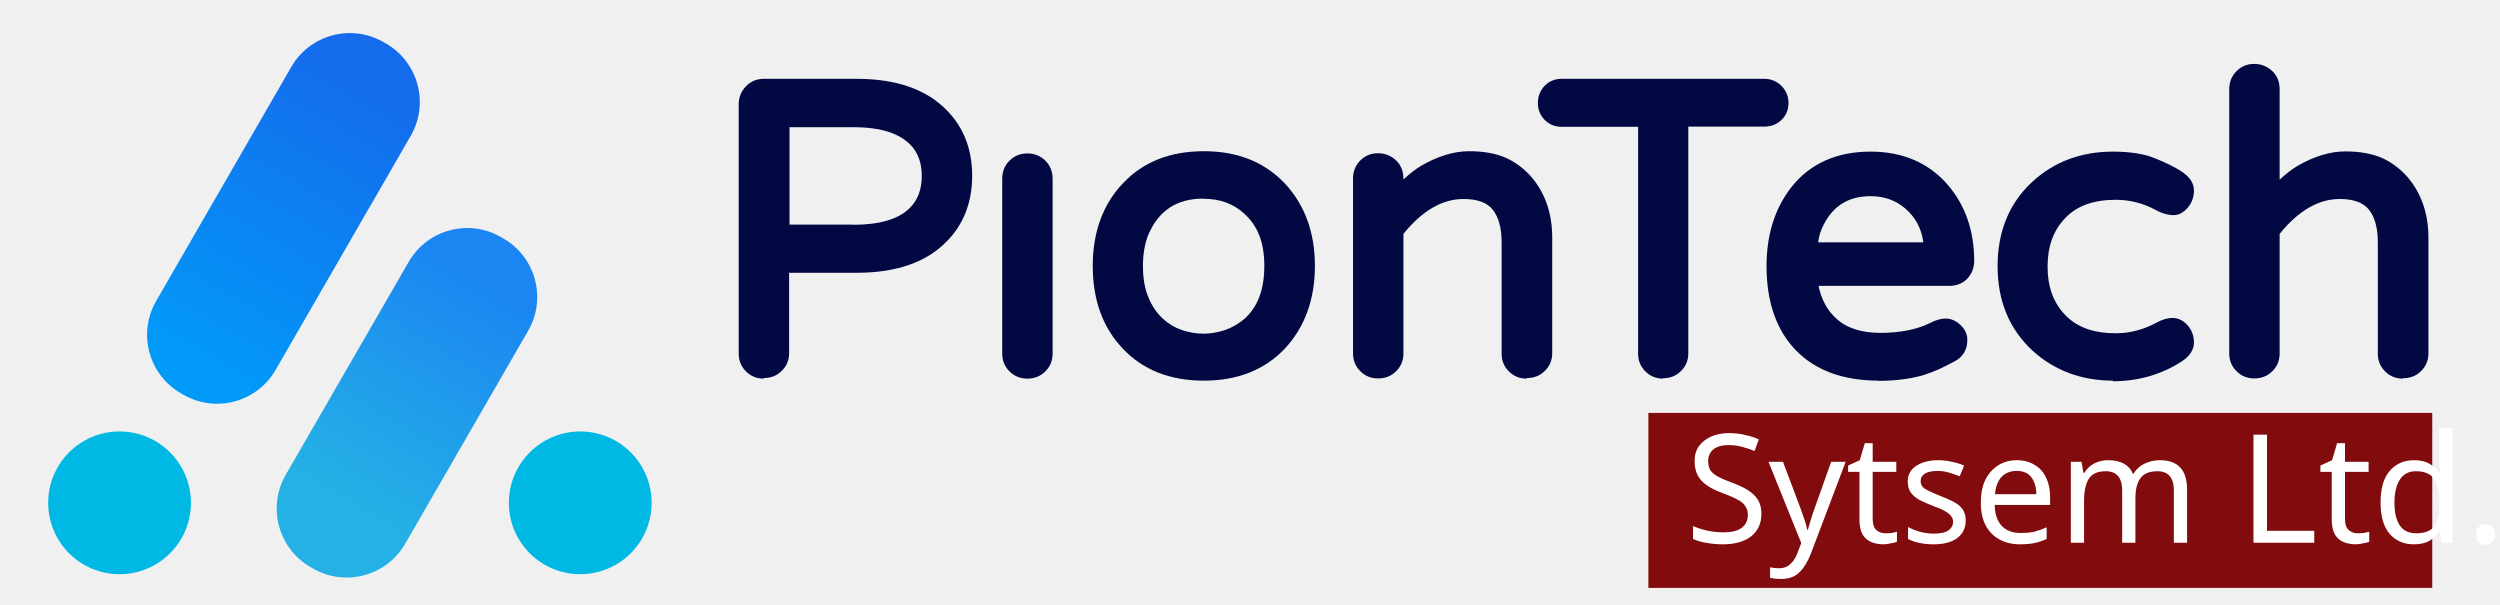
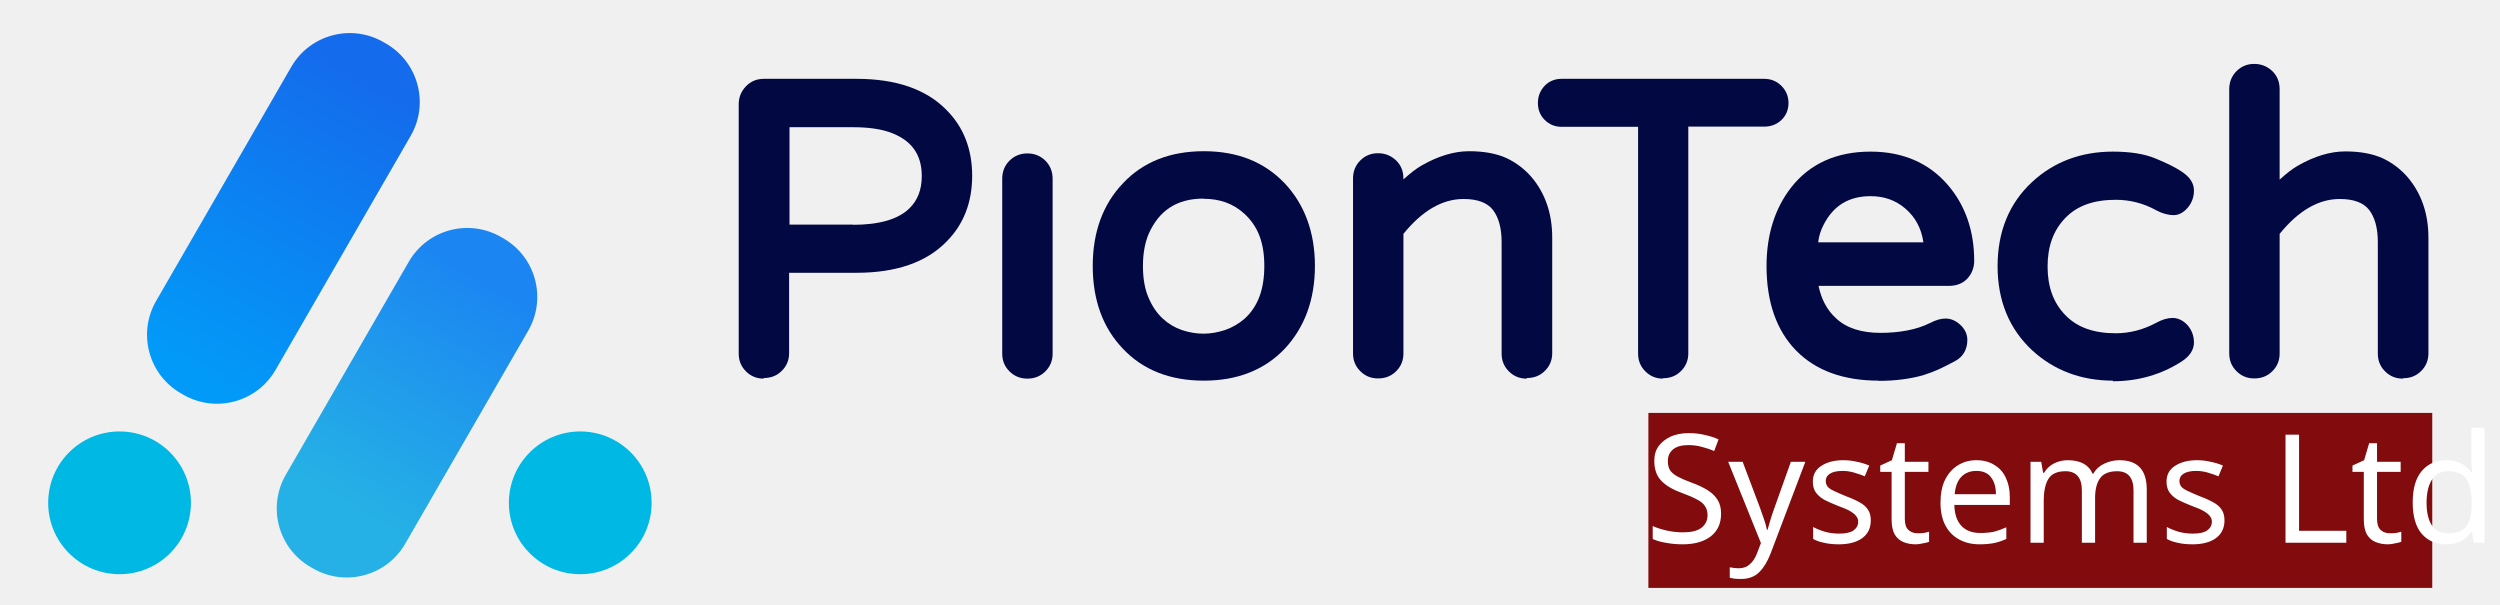
<svg xmlns="http://www.w3.org/2000/svg" id="Layer_1" version="1.1" viewBox="0 0 124 30">
  <defs>
    <style>
      .st0 {
        fill: url(#linear-gradient2);
      }

      .st1 {
        fill: #820b0d;
      }

-       .st2 {
+       .st2, .st3 {
+         isolation: isolate;
+       }
+ 
+       .st4 {
        fill: #00b8e4;
      }

-       .st3 {
+       .st5 {
        fill: url(#linear-gradient1);
      }

-       .st3, .st4 {
+       .st5, .st6 {
        fill-rule: evenodd;
      }

-       .st5 {
+       .st7 {
        fill: #020842;
      }

-       .st6 {
+       .st8 {
        fill: url(#linear-gradient3);
      }

-       .st7 {
+       .st3 {
        fill: #fff;
        font-family: MyriadPro-Regular, 'Myriad Pro';
        font-size: 7.5px;
      }

-       .st8 {
+       .st9 {
        fill: url(#linear-gradient);
      }

-       .st4 {
+       .st6 {
        fill: #0044eb;
      }
    </style>
-     <linearGradient id="linear-gradient" x1="47.99" y1="242.87" x2="47.99" y2="227.6" gradientTransform="translate(0 32) scale(1 -1)" gradientUnits="userSpaceOnUse">
+     <linearGradient id="linear-gradient" x1="47.99" y1="837.13" x2="47.99" y2="852.4" gradientTransform="translate(0 -1048)" gradientUnits="userSpaceOnUse">
      <stop offset="0" stop-color="#2684ff" />
      <stop offset=".82" stop-color="#0044eb" />
    </linearGradient>
-     <linearGradient id="linear-gradient1" x1="43.86" y1="228.14" x2="47.95" y2="217.2" gradientTransform="translate(0 32) scale(1 -1)" gradientUnits="userSpaceOnUse">
+     <linearGradient id="linear-gradient1" x1="43.86" y1="851.86" x2="47.95" y2="862.8" gradientTransform="translate(0 -1048)" gradientUnits="userSpaceOnUse">
      <stop offset="0" stop-color="#2684ff" />
      <stop offset=".62" stop-color="#0248f3" stop-opacity=".69" />
    </linearGradient>
-     <linearGradient id="linear-gradient2" x1="9.64" y1="18.42" x2="18" y2="4.11" gradientTransform="translate(-3.54 8.48) rotate(-30)" gradientUnits="userSpaceOnUse">
+     <linearGradient id="linear-gradient2" x1="9.64" y1="13.58" x2="18" y2="27.89" gradientTransform="translate(-11.3 9.23) rotate(60) scale(1 -1)" gradientUnits="userSpaceOnUse">
      <stop offset="0" stop-color="#029af8" />
      <stop offset="1" stop-color="#146cec" />
    </linearGradient>
-     <linearGradient id="linear-gradient3" x1="17.21" y1="24.95" x2="23.83" y2="13.9" gradientTransform="translate(-7.28 12.77) rotate(-30)" gradientUnits="userSpaceOnUse">
+     <linearGradient id="linear-gradient3" x1="17.21" y1="7.05" x2="23.83" y2="18.1" gradientTransform="translate(-.32 8.51) rotate(60) scale(1 -1)" gradientUnits="userSpaceOnUse">
      <stop offset="0" stop-color="#25b1e5" />
      <stop offset="1" stop-color="#1b86f2" />
    </linearGradient>
  </defs>
-   <path class="st5" d="M70.2-187.46v-20.69h4.17v20.69h-4.17ZM88.78-191.47l1.18,3.11c-1.26.84-2.74,1.26-4.51,1.26-3.5,0-5.32-2.07-5.32-6.02v-6.3h-2.49v-3.3h2.52v-5.4h3.92v5.4h5.04v3.3h-5.04v6.05c0,1.79.73,2.69,2.16,2.69.76,0,1.62-.25,2.55-.78ZM97.04-187.46h-4.14v-20.69h13.8v3.92h-9.66v4.65h8.48v3.89h-8.48s0,8.23,0,8.23ZM113.77-208.74v21.28h-3.95v-21.28h3.95ZM117.06-195.11c0-2.24.75-4.14,2.3-5.68,1.54-1.57,3.5-2.35,5.88-2.35s4.34.78,5.88,2.35c1.54,1.54,2.3,3.44,2.3,5.68s-.76,4.17-2.3,5.71-3.5,2.32-5.88,2.32-4.34-.78-5.88-2.32-2.3-3.44-2.3-5.71h0ZM122.21-192c.81.84,1.82,1.26,3.03,1.26s2.18-.42,3-1.26c.81-.87,1.23-1.9,1.23-3.11s-.42-2.24-1.23-3.08c-.81-.84-1.79-1.26-3-1.26s-2.21.42-3.03,1.26c-.81.84-1.2,1.88-1.2,3.08s.39,2.24,1.2,3.11h0ZM143.37-187.49h-3.44l-5.21-15.23h4.14l3.05,10,3.44-10h2.77l3.56,10,2.97-10h4.14l-5.15,15.23h-3.44l-3.44-9.55s-3.39,9.55-3.39,9.55Z" />
-   <path class="st8" d="M47.91-198.46c4.11.05,7.48-3.24,7.52-7.35s-3.24-7.48-7.35-7.52c-.06,0-.12,0-.17,0-4.11.05-7.4,3.42-7.35,7.52.05,4.04,3.31,7.3,7.35,7.35Z" />
-   <path class="st3" d="M47.31-183.77c-4.54-3.09-8.31-7.31-11-12.29-.1-.2-.13-.44-.06-.65.06-.21.21-.39.4-.5l5.26-2.76c.37-.19.81-.05,1.02.33,2.66,4.76,6.59,8.57,11.29,10.92-1.72,1.85-3.64,3.51-5.72,4.94-.36.24-.83.24-1.18,0h0Z" />
-   <path class="st4" d="M48.5-183.77c4.54-3.09,8.31-7.31,11-12.29.1-.2.13-.44.06-.65-.06-.21-.2-.39-.4-.5l-5.26-2.76c-.37-.19-.81-.05-1.01.33-2.66,4.76-6.59,8.57-11.29,10.92,1.72,1.86,3.64,3.51,5.72,4.94.36.24.82.24,1.18,0Z" />
+   <path class="st7" d="M70.2-187.46v-20.69h4.17v20.69h-4.17ZM88.78-191.47l1.18,3.11c-1.26.84-2.74,1.26-4.51,1.26-3.5,0-5.32-2.07-5.32-6.02v-6.3h-2.49v-3.3h2.52v-5.4h3.92v5.4h5.04v3.3h-5.04v6.05c0,1.79.73,2.69,2.16,2.69.76,0,1.62-.25,2.55-.78h-.01ZM97.04-187.46h-4.14v-20.69h13.8v3.92h-9.66v4.65h8.48v3.89h-8.48v8.23h0ZM113.77-208.74v21.28h-3.95v-21.28h3.95ZM117.06-195.11c0-2.24.75-4.14,2.3-5.68,1.54-1.57,3.5-2.35,5.88-2.35s4.34.78,5.88,2.35c1.54,1.54,2.3,3.44,2.3,5.68s-.76,4.17-2.3,5.71-3.5,2.32-5.88,2.32-4.34-.78-5.88-2.32-2.3-3.44-2.3-5.71h0ZM122.21-192c.81.84,1.82,1.26,3.03,1.26s2.18-.42,3-1.26c.81-.87,1.23-1.9,1.23-3.11s-.42-2.24-1.23-3.08-1.79-1.26-3-1.26-2.21.42-3.03,1.26c-.81.84-1.2,1.88-1.2,3.08s.39,2.24,1.2,3.11h0ZM143.37-187.49h-3.44l-5.21-15.23h4.14l3.05,10,3.44-10h2.77l3.56,10,2.97-10h4.14l-5.15,15.23h-3.44l-3.44-9.55-3.39,9.55Z" />
+   <path class="st9" d="M47.91-198.46c4.11.05,7.48-3.24,7.52-7.35s-3.24-7.48-7.35-7.52h-.17c-4.11.05-7.4,3.42-7.35,7.52.05,4.04,3.31,7.3,7.35,7.35Z" />
+   <path class="st5" d="M47.31-183.77c-4.54-3.09-8.31-7.31-11-12.29-.1-.2-.13-.44-.06-.65.06-.21.21-.39.4-.5l5.26-2.76c.37-.19.81-.05,1.02.33,2.66,4.76,6.59,8.57,11.29,10.92-1.72,1.85-3.64,3.51-5.72,4.94-.36.24-.83.24-1.18,0h-.01Z" />
+   <path class="st6" d="M48.5-183.77c4.54-3.09,8.31-7.31,11-12.29.1-.2.13-.44.06-.65-.06-.21-.2-.39-.4-.5l-5.26-2.76c-.37-.19-.81-.05-1.01.33-2.66,4.76-6.59,8.57-11.29,10.92,1.72,1.86,3.64,3.51,5.72,4.94.36.24.82.24,1.18,0h0Z" />
  <rect class="st1" x="81.76" y="20.48" width="38.88" height="8.68" />
-   <rect class="st0" x="10.64" y=".78" width="6.84" height="20.11" rx="3.35" ry="3.35" transform="translate(7.3 -5.58) rotate(30)" />
-   <rect class="st6" x="16.77" y="10.53" width="6.84" height="18.9" rx="3.35" ry="3.35" transform="translate(12.69 -7.42) rotate(30)" />
-   <circle class="st2" cx="28.78" cy="24.94" r="3.54" />
-   <circle class="st2" cx="5.93" cy="24.94" r="3.54" />
+   <rect class="st0" x="4" y="7.41" width="20.11" height="6.84" rx="3.35" ry="3.35" transform="translate(-2.35 17.59) rotate(-60)" />
+   <rect class="st8" x="10.74" y="16.56" width="18.9" height="6.84" rx="3.35" ry="3.35" transform="translate(-7.21 27.47) rotate(-60)" />
+   <circle class="st4" cx="28.78" cy="24.94" r="3.54" />
+   <circle class="st4" cx="5.93" cy="24.94" r="3.54" />
  <g>
-     <path class="st5" d="M37.88,18.78c-.35,0-.64-.12-.88-.36-.24-.24-.36-.53-.36-.88V5.17c0-.34.12-.64.36-.89.24-.25.54-.37.88-.37h4.61c1.96,0,3.46.52,4.46,1.55.84.84,1.27,1.94,1.27,3.26s-.43,2.42-1.27,3.26c-1,1.03-2.5,1.55-4.46,1.55h-3.35v3.99c0,.35-.13.65-.37.88-.24.24-.54.35-.89.35ZM42.31,11.15c1.29,0,2.23-.27,2.78-.8.42-.4.63-.93.63-1.62,0-1.1-.54-1.82-1.65-2.19-.45-.15-1.04-.23-1.75-.23h-3.16v4.83h3.16Z" />
-     <path class="st5" d="M42.49,4.24c1.87,0,3.28.48,4.22,1.45.78.78,1.17,1.79,1.17,3.03s-.39,2.25-1.17,3.03c-.94.97-2.35,1.45-4.22,1.45h-3.68v4.32c0,.26-.09.47-.27.65s-.4.26-.66.26-.47-.09-.65-.26c-.18-.17-.26-.39-.26-.65V5.17c0-.26.09-.47.26-.66.17-.18.39-.27.65-.27h4.61ZM42.31,11.48c1.39,0,2.39-.3,3.01-.89.48-.46.73-1.08.73-1.86,0-1.25-.63-2.09-1.88-2.51-.48-.16-1.1-.24-1.86-.24h-3.5v5.5h3.5Z" />
-     <path class="st5" d="M50.96,18.78c-.35,0-.65-.12-.89-.36-.24-.24-.36-.53-.36-.88v-8.67c0-.36.12-.66.36-.9.24-.24.54-.36.89-.36s.65.12.89.36c.24.24.36.54.36.9v8.67c0,.35-.12.64-.36.88-.24.24-.54.36-.89.36Z" />
-     <path class="st5" d="M50.31,8.2c.17-.17.39-.26.66-.26s.48.09.66.26c.17.18.26.4.26.67v8.67c0,.26-.09.47-.26.65-.18.17-.39.26-.66.26s-.48-.09-.66-.26c-.18-.17-.26-.39-.26-.65v-8.67c0-.27.09-.49.26-.67Z" />
-     <path class="st5" d="M59.7,18.88c-1.66,0-3.01-.53-4-1.58-1-1.04-1.5-2.42-1.5-4.11s.51-3.07,1.51-4.11c.99-1.05,2.33-1.58,4-1.58s2.99.53,4,1.58c1,1.06,1.51,2.44,1.51,4.11s-.51,3.05-1.5,4.11c-1,1.05-2.35,1.58-4,1.58ZM59.7,9.85c-1.32,0-2.21.58-2.73,1.76-.18.43-.28.96-.28,1.58s.09,1.15.28,1.58c.18.43.42.77.7,1.03.28.26.6.45.95.57.36.12.72.18,1.07.18s.7-.06,1.07-.18c.35-.12.68-.31.97-.56.66-.6.98-1.45.98-2.62s-.32-1.97-.99-2.59c-.55-.5-1.21-.74-2.02-.74Z" />
-     <path class="st5" d="M59.7,7.84c1.56,0,2.82.49,3.76,1.47.94,1,1.41,2.29,1.41,3.88s-.47,2.88-1.41,3.88c-.94.98-2.2,1.47-3.76,1.47s-2.83-.49-3.76-1.47c-.94-.98-1.41-2.28-1.41-3.88s.47-2.9,1.41-3.88c.93-.98,2.18-1.47,3.76-1.47ZM57.45,16.03c.32.29.67.5,1.07.64.4.13.79.2,1.17.2s.77-.07,1.17-.2c.4-.13.76-.34,1.08-.63.73-.66,1.09-1.62,1.09-2.87s-.36-2.15-1.09-2.83c-.61-.55-1.35-.83-2.24-.83-1.45,0-2.46.65-3.03,1.96-.2.47-.3,1.04-.3,1.71s.1,1.24.3,1.71c.2.47.46.85.78,1.14Z" />
-     <path class="st5" d="M75.72,18.78c-.35,0-.64-.12-.88-.36-.24-.24-.36-.53-.36-.88v-5.54c0-.69-.15-1.23-.44-1.6-.28-.35-.76-.53-1.45-.53-1.05,0-2.05.58-2.98,1.73v5.94c0,.35-.13.65-.37.88-.24.24-.54.35-.89.35s-.64-.12-.88-.36c-.24-.24-.36-.53-.36-.88v-8.67c0-.36.12-.66.36-.9.24-.24.53-.36.88-.36s.64.12.89.35c.25.24.37.54.37.91v.04c.33-.3.62-.53.9-.69.82-.47,1.61-.71,2.36-.71s1.36.12,1.85.34c.49.23.9.55,1.24.94.68.8,1.03,1.81,1.03,3v5.74c0,.35-.13.65-.37.88-.24.24-.54.35-.89.35Z" />
-     <path class="st5" d="M72.59,9.54c-1.19,0-2.29.65-3.31,1.94v6.06c0,.26-.09.47-.27.65s-.4.26-.66.26-.47-.09-.65-.26c-.18-.17-.26-.39-.26-.65v-8.67c0-.27.09-.49.26-.67.17-.17.39-.26.65-.26s.47.09.66.26c.18.18.27.4.27.67v.83c.54-.57,1-.96,1.39-1.19.77-.44,1.5-.67,2.19-.67s1.26.1,1.71.31c.44.21.82.49,1.13.86.63.74.95,1.67.95,2.79v5.74c0,.26-.09.47-.27.65-.18.17-.4.26-.66.26s-.47-.09-.65-.26c-.18-.17-.26-.39-.26-.65v-5.54c0-.77-.17-1.37-.52-1.81-.34-.44-.91-.66-1.71-.66Z" />
-     <path class="st5" d="M82.49,18.78c-.35,0-.64-.12-.88-.36-.24-.24-.36-.53-.36-.88V6.29h-3.79c-.33,0-.61-.11-.84-.34s-.34-.51-.34-.84.11-.61.33-.85c.22-.23.51-.35.84-.35h10.06c.33,0,.62.12.85.35.23.23.35.52.35.85s-.12.62-.35.84c-.23.22-.52.33-.85.33h-3.77v11.25c0,.35-.13.65-.37.88-.24.24-.54.35-.89.35Z" />
-     <path class="st5" d="M88.14,4.5c.17.17.25.37.25.62s-.08.44-.25.61c-.17.16-.37.24-.62.24h-4.1v11.58c0,.26-.09.47-.27.65s-.4.26-.66.26-.47-.09-.65-.26c-.18-.17-.26-.39-.26-.65V5.96h-4.12c-.24,0-.44-.08-.61-.24s-.24-.36-.24-.61.08-.45.24-.62c.16-.17.36-.25.61-.25h10.06c.24,0,.45.08.62.25Z" />
-     <path class="st5" d="M93.18,18.88c-1.74,0-3.12-.5-4.09-1.49-.97-.99-1.47-2.4-1.47-4.19,0-1.55.41-2.86,1.22-3.9.92-1.18,2.25-1.78,3.94-1.78,1.6,0,2.89.56,3.83,1.65.87,1.01,1.31,2.28,1.31,3.77,0,.34-.12.64-.34.88-.23.24-.54.36-.92.36h-6.46c.14.67.42,1.2.87,1.61.51.48,1.25.72,2.2.72s1.81-.16,2.46-.49c.29-.15.54-.22.77-.22.26,0,.5.1.73.31.23.21.35.47.35.75,0,.47-.21.84-.61,1.05-.29.16-.56.29-.79.4-.24.11-.51.21-.79.3-.64.18-1.37.28-2.2.28ZM95.4,12.02c-.1-.7-.4-1.25-.9-1.68-.48-.41-1.05-.61-1.72-.61-1.07,0-1.84.46-2.33,1.42-.13.25-.23.54-.27.87h5.23Z" />
-     <path class="st5" d="M90.84,16.02c.58.54,1.39.81,2.42.81s1.91-.17,2.61-.53c.24-.12.45-.18.63-.18s.34.07.51.22c.16.15.24.32.24.51,0,.35-.14.6-.43.76-.29.15-.55.29-.78.39-.23.11-.48.2-.75.28-.61.17-1.31.26-2.1.26-1.66,0-2.94-.46-3.86-1.39-.92-.93-1.37-2.25-1.37-3.96,0-1.48.38-2.71,1.15-3.7.86-1.1,2.09-1.66,3.68-1.66s2.7.51,3.58,1.54c.82.96,1.23,2.14,1.23,3.56,0,.26-.08.47-.25.65-.17.18-.39.26-.68.26h-6.85c.11.92.45,1.64,1.03,2.18ZM92.78,9.4c-1.2,0-2.07.53-2.63,1.6-.2.38-.32.83-.34,1.35h5.96c-.05-.96-.4-1.71-1.05-2.26-.54-.46-1.19-.69-1.94-.69Z" />
-     <path class="st5" d="M104.8,18.88c-1.57,0-2.92-.51-4-1.5-1.14-1.06-1.72-2.46-1.72-4.18s.58-3.13,1.72-4.18c1.08-1,2.43-1.5,4-1.5.85,0,1.56.11,2.11.34.54.22.97.43,1.3.65.41.27.61.58.61.94,0,.32-.1.6-.3.84-.21.25-.45.38-.7.38-.28,0-.58-.08-.87-.24-.63-.35-1.31-.52-2-.52-1.1,0-1.92.29-2.51.9-.59.61-.88,1.4-.88,2.41s.29,1.8.88,2.41c.59.61,1.41.9,2.51.9.69,0,1.37-.18,2-.52.29-.16.56-.24.81-.24.2,0,.49.07.76.38.2.24.3.52.3.84,0,.36-.21.68-.61.94-1.01.65-2.16.98-3.41.98Z" />
-     <path class="st5" d="M104.96,16.83c.75,0,1.47-.19,2.16-.57.24-.13.46-.2.65-.2s.36.09.51.26c.15.18.22.38.22.63s-.15.46-.46.67c-.96.62-2.03.93-3.23.93-1.5,0-2.75-.47-3.78-1.41-1.08-1-1.62-2.31-1.62-3.94s.54-2.94,1.62-3.94c1.02-.94,2.28-1.41,3.78-1.41.81,0,1.47.1,1.99.31.52.21.93.41,1.24.62.31.2.46.42.46.67s-.07.45-.22.63c-.15.18-.3.26-.44.26-.23,0-.46-.07-.71-.2-.69-.38-1.41-.57-2.16-.57-1.19,0-2.1.33-2.75,1-.65.67-.97,1.55-.97,2.64s.32,1.97.97,2.64c.65.67,1.56,1,2.75,1Z" />
-     <path class="st5" d="M119.18,18.78c-.35,0-.64-.12-.88-.36-.24-.24-.36-.53-.36-.88v-5.54c0-.69-.15-1.23-.44-1.6-.28-.35-.76-.53-1.45-.53-1.05,0-2.05.58-2.98,1.73v5.94c0,.35-.13.65-.37.88-.24.24-.54.35-.89.35s-.64-.12-.88-.36c-.24-.24-.36-.53-.36-.88V4.43c0-.36.12-.66.36-.9.24-.24.53-.36.88-.36s.64.12.89.35c.25.24.37.54.37.91v4.48c.33-.3.62-.53.9-.69.82-.47,1.61-.71,2.36-.71s1.36.12,1.85.34c.49.23.9.55,1.24.94.68.8,1.03,1.81,1.03,3v5.74c0,.35-.13.65-.37.88-.24.24-.54.35-.89.35Z" />
-     <path class="st5" d="M116.05,9.54c-1.19,0-2.29.65-3.31,1.94v6.06c0,.26-.09.47-.27.65s-.4.26-.66.26-.47-.09-.65-.26c-.18-.17-.26-.39-.26-.65V4.43c0-.27.09-.49.26-.67.17-.17.39-.26.65-.26s.47.09.66.26c.18.18.27.4.27.67v5.27c.54-.57,1-.96,1.39-1.19.77-.44,1.5-.67,2.19-.67s1.26.1,1.71.31c.44.21.82.49,1.13.86.63.74.95,1.67.95,2.79v5.74c0,.26-.09.47-.27.65-.18.17-.4.26-.66.26s-.47-.09-.65-.26c-.18-.17-.26-.39-.26-.65v-5.54c0-.77-.17-1.37-.52-1.81-.34-.44-.91-.66-1.71-.66Z" />
+     <path class="st7" d="M37.88,18.78c-.35,0-.64-.12-.88-.36s-.36-.53-.36-.88V5.17c0-.34.12-.64.36-.89s.54-.37.88-.37h4.61c1.96,0,3.46.52,4.46,1.55.84.84,1.27,1.94,1.27,3.26s-.43,2.42-1.27,3.26c-1,1.03-2.5,1.55-4.46,1.55h-3.35v3.99c0,.35-.13.65-.37.88-.24.24-.54.35-.89.35v.03ZM42.31,11.15c1.29,0,2.23-.27,2.78-.8.42-.4.63-.93.63-1.62,0-1.1-.54-1.82-1.65-2.19-.45-.15-1.04-.23-1.75-.23h-3.16v4.83h3.16,0Z" />
+     <path class="st7" d="M42.49,4.24c1.87,0,3.28.48,4.22,1.45.78.78,1.17,1.79,1.17,3.03s-.39,2.25-1.17,3.03c-.94.97-2.35,1.45-4.22,1.45h-3.68v4.32c0,.26-.09.47-.27.65s-.4.26-.66.26-.47-.09-.65-.26-.26-.39-.26-.65V5.17c0-.26.09-.47.26-.66.17-.18.39-.27.65-.27,0,0,4.61,0,4.61,0ZM42.31,11.48c1.39,0,2.39-.3,3.01-.89.48-.46.73-1.08.73-1.86,0-1.25-.63-2.09-1.88-2.51-.48-.16-1.1-.24-1.86-.24h-3.5v5.5h3.5Z" />
+     <path class="st7" d="M50.96,18.78c-.35,0-.65-.12-.89-.36-.24-.24-.36-.53-.36-.88v-8.67c0-.36.12-.66.36-.9.24-.24.54-.36.89-.36s.65.12.89.36c.24.24.36.54.36.9v8.67c0,.35-.12.64-.36.88s-.54.36-.89.36Z" />
+     <path class="st7" d="M50.31,8.2c.17-.17.39-.26.66-.26s.48.09.66.26c.17.18.26.4.26.67v8.67c0,.26-.09.47-.26.65-.18.17-.39.26-.66.26s-.48-.09-.66-.26-.26-.39-.26-.65v-8.67c0-.27.09-.49.26-.67Z" />
+     <path class="st7" d="M59.7,18.88c-1.66,0-3.01-.53-4-1.58-1-1.04-1.5-2.42-1.5-4.11s.51-3.07,1.51-4.11c.99-1.05,2.33-1.58,4-1.58s2.99.53,4,1.58c1,1.06,1.51,2.44,1.51,4.11s-.51,3.05-1.5,4.11c-1,1.05-2.35,1.58-4,1.58h-.02ZM59.7,9.85c-1.32,0-2.21.58-2.73,1.76-.18.43-.28.96-.28,1.58s.09,1.15.28,1.58c.18.43.42.77.7,1.03.28.26.6.45.95.57.36.12.72.18,1.07.18s.7-.06,1.07-.18c.35-.12.68-.31.97-.56.66-.6.98-1.45.98-2.62s-.32-1.97-.99-2.59c-.55-.5-1.21-.74-2.02-.74h0Z" />
+     <path class="st7" d="M59.7,7.84c1.56,0,2.82.49,3.76,1.47.94,1,1.41,2.29,1.41,3.88s-.47,2.88-1.41,3.88c-.94.98-2.2,1.47-3.76,1.47s-2.83-.49-3.76-1.47c-.94-.98-1.41-2.28-1.41-3.88s.47-2.9,1.41-3.88c.93-.98,2.18-1.47,3.76-1.47ZM57.45,16.03c.32.29.67.5,1.07.64.4.13.79.2,1.17.2s.77-.07,1.17-.2c.4-.13.76-.34,1.08-.63.73-.66,1.09-1.62,1.09-2.87s-.36-2.15-1.09-2.83c-.61-.55-1.35-.83-2.24-.83-1.45,0-2.46.65-3.03,1.96-.2.47-.3,1.04-.3,1.71s.1,1.24.3,1.71.46.85.78,1.14Z" />
+     <path class="st7" d="M75.72,18.78c-.35,0-.64-.12-.88-.36s-.36-.53-.36-.88v-5.54c0-.69-.15-1.23-.44-1.6-.28-.35-.76-.53-1.45-.53-1.05,0-2.05.58-2.98,1.73v5.94c0,.35-.13.65-.37.88-.24.24-.54.35-.89.35s-.64-.12-.88-.36-.36-.53-.36-.88v-8.67c0-.36.12-.66.36-.9.24-.24.53-.36.88-.36s.64.12.89.35c.25.24.37.54.37.91v.04c.33-.3.62-.53.9-.69.82-.47,1.61-.71,2.36-.71s1.36.12,1.85.34c.49.23.9.55,1.24.94.68.8,1.03,1.81,1.03,3v5.74c0,.35-.13.65-.37.88-.24.24-.54.35-.89.35v.03Z" />
+     <path class="st7" d="M72.59,9.54c-1.19,0-2.29.65-3.31,1.94v6.06c0,.26-.09.47-.27.65s-.4.26-.66.26-.47-.09-.65-.26-.26-.39-.26-.65v-8.67c0-.27.09-.49.26-.67.17-.17.39-.26.65-.26s.47.09.66.26c.18.18.27.4.27.67v.83c.54-.57,1-.96,1.39-1.19.77-.44,1.5-.67,2.19-.67s1.26.1,1.71.31c.44.21.82.49,1.13.86.63.74.95,1.67.95,2.79v5.74c0,.26-.09.47-.27.65-.18.17-.4.26-.66.26s-.47-.09-.65-.26-.26-.39-.26-.65v-5.54c0-.77-.17-1.37-.52-1.81-.34-.44-.91-.66-1.71-.66h.01Z" />
+     <path class="st7" d="M82.49,18.78c-.35,0-.64-.12-.88-.36s-.36-.53-.36-.88V6.29h-3.79c-.33,0-.61-.11-.84-.34s-.34-.51-.34-.84.11-.61.33-.85c.22-.23.51-.35.84-.35h10.06c.33,0,.62.12.85.35.23.23.35.52.35.85s-.12.62-.35.84c-.23.22-.52.33-.85.33h-3.77v11.25c0,.35-.13.65-.37.88-.24.24-.54.35-.89.35v.02Z" />
+     <path class="st7" d="M88.14,4.5c.17.17.25.37.25.62s-.08.44-.25.61c-.17.16-.37.24-.62.24h-4.1v11.58c0,.26-.09.47-.27.65s-.4.26-.66.26-.47-.09-.65-.26-.26-.39-.26-.65V5.96h-4.12c-.24,0-.44-.08-.61-.24s-.24-.36-.24-.61.08-.45.24-.62c.16-.17.36-.25.61-.25h10.06c.24,0,.45.08.62.25h0Z" />
+     <path class="st7" d="M93.18,18.88c-1.74,0-3.12-.5-4.09-1.49s-1.47-2.4-1.47-4.19c0-1.55.41-2.86,1.22-3.9.92-1.18,2.25-1.78,3.94-1.78,1.6,0,2.89.56,3.83,1.65.87,1.01,1.31,2.28,1.31,3.77,0,.34-.12.64-.34.88-.23.24-.54.36-.92.36h-6.46c.14.67.42,1.2.87,1.61.51.48,1.25.72,2.2.72s1.81-.16,2.46-.49c.29-.15.54-.22.77-.22.26,0,.5.1.73.31.23.21.35.47.35.75,0,.47-.21.84-.61,1.05-.29.16-.56.29-.79.4-.24.11-.51.21-.79.3-.64.18-1.37.28-2.2.28h-.01ZM95.4,12.02c-.1-.7-.4-1.25-.9-1.68-.48-.41-1.05-.61-1.72-.61-1.07,0-1.84.46-2.33,1.42-.13.25-.23.54-.27.87h5.23-.01Z" />
+     <path class="st7" d="M90.84,16.02c.58.54,1.39.81,2.42.81s1.91-.17,2.61-.53c.24-.12.45-.18.63-.18s.34.07.51.22c.16.15.24.32.24.51,0,.35-.14.6-.43.76-.29.15-.55.29-.78.39-.23.11-.48.2-.75.28-.61.17-1.31.26-2.1.26-1.66,0-2.94-.46-3.86-1.39s-1.37-2.25-1.37-3.96c0-1.48.38-2.71,1.15-3.7.86-1.1,2.09-1.66,3.68-1.66s2.7.51,3.58,1.54c.82.96,1.23,2.14,1.23,3.56,0,.26-.08.47-.25.65-.17.18-.39.26-.68.26h-6.85c.11.92.45,1.64,1.03,2.18h-.01ZM92.78,9.4c-1.2,0-2.07.53-2.63,1.6-.2.38-.32.83-.34,1.35h5.96c-.05-.96-.4-1.71-1.05-2.26-.54-.46-1.19-.69-1.94-.69Z" />
+     <path class="st7" d="M104.8,18.88c-1.57,0-2.92-.51-4-1.5-1.14-1.06-1.72-2.46-1.72-4.18s.58-3.13,1.72-4.18c1.08-1,2.43-1.5,4-1.5.85,0,1.56.11,2.11.34.54.22.97.43,1.3.65.41.27.61.58.61.94,0,.32-.1.6-.3.84-.21.25-.45.38-.7.38-.28,0-.58-.08-.87-.24-.63-.35-1.31-.52-2-.52-1.1,0-1.92.29-2.51.9-.59.61-.88,1.4-.88,2.41s.29,1.8.88,2.41c.59.61,1.41.9,2.51.9.69,0,1.37-.18,2-.52.29-.16.56-.24.81-.24.2,0,.49.07.76.38.2.24.3.52.3.84,0,.36-.21.68-.61.94-1.01.65-2.16.98-3.41.98v-.03Z" />
+     <path class="st7" d="M104.96,16.83c.75,0,1.47-.19,2.16-.57.24-.13.46-.2.65-.2s.36.09.51.26c.15.18.22.38.22.63s-.15.46-.46.67c-.96.62-2.03.93-3.23.93-1.5,0-2.75-.47-3.78-1.41-1.08-1-1.62-2.31-1.62-3.94s.54-2.94,1.62-3.94c1.02-.94,2.28-1.41,3.78-1.41.81,0,1.47.1,1.99.31.52.21.93.41,1.24.62.31.2.46.42.46.67s-.07.45-.22.63-.3.26-.44.26c-.23,0-.46-.07-.71-.2-.69-.38-1.41-.57-2.16-.57-1.19,0-2.1.33-2.75,1s-.97,1.55-.97,2.64.32,1.97.97,2.64,1.56,1,2.75,1v-.02Z" />
+     <path class="st7" d="M119.18,18.78c-.35,0-.64-.12-.88-.36s-.36-.53-.36-.88v-5.54c0-.69-.15-1.23-.44-1.6-.28-.35-.76-.53-1.45-.53-1.05,0-2.05.58-2.98,1.73v5.94c0,.35-.13.65-.37.88-.24.24-.54.35-.89.35s-.64-.12-.88-.36-.36-.53-.36-.88V4.43c0-.36.12-.66.36-.9s.53-.36.88-.36.64.12.89.35c.25.24.37.54.37.91v4.48c.33-.3.62-.53.9-.69.82-.47,1.61-.71,2.36-.71s1.36.12,1.85.34c.49.23.9.55,1.24.94.68.8,1.03,1.81,1.03,3v5.74c0,.35-.13.65-.37.88-.24.24-.54.35-.89.35v.02Z" />
+     <path class="st7" d="M116.05,9.54c-1.19,0-2.29.65-3.31,1.94v6.06c0,.26-.09.47-.27.65s-.4.26-.66.26-.47-.09-.65-.26-.26-.39-.26-.65V4.43c0-.27.09-.49.26-.67.17-.17.39-.26.65-.26s.47.09.66.26c.18.18.27.4.27.67v5.27c.54-.57,1-.96,1.39-1.19.77-.44,1.5-.67,2.19-.67s1.26.1,1.71.31c.44.21.82.49,1.13.86.63.74.95,1.67.95,2.79v5.74c0,.26-.09.47-.27.65-.18.17-.4.26-.66.26s-.47-.09-.65-.26-.26-.39-.26-.65v-5.54c0-.77-.17-1.37-.52-1.81-.34-.44-.91-.66-1.71-.66h.01Z" />
  </g>
-   <text class="st7" transform="translate(83.6 26.92)">
-     <tspan x="0" y="0">Sytsem Ltd.</tspan>
-   </text>
+   <g class="st2">
+     <text class="st3" transform="translate(81.6 26.92)">
+       <tspan x="0" y="0">Systems Ltd.</tspan>
+     </text>
+   </g>
</svg>
